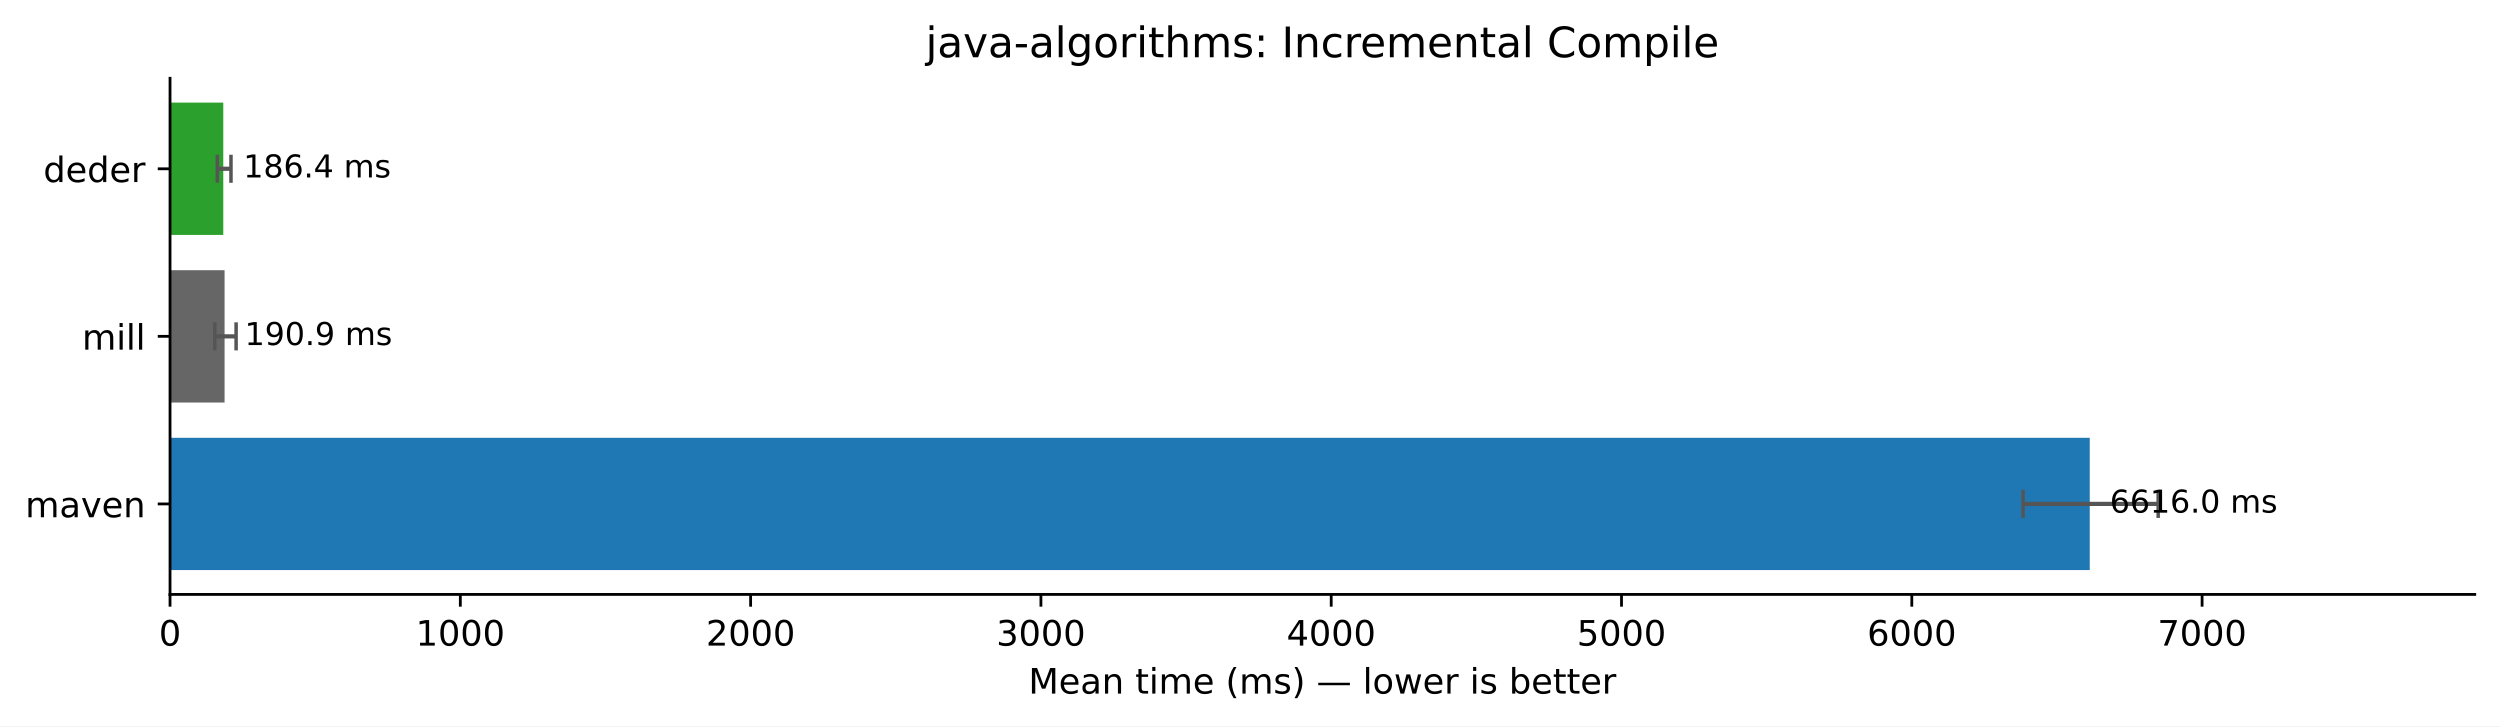
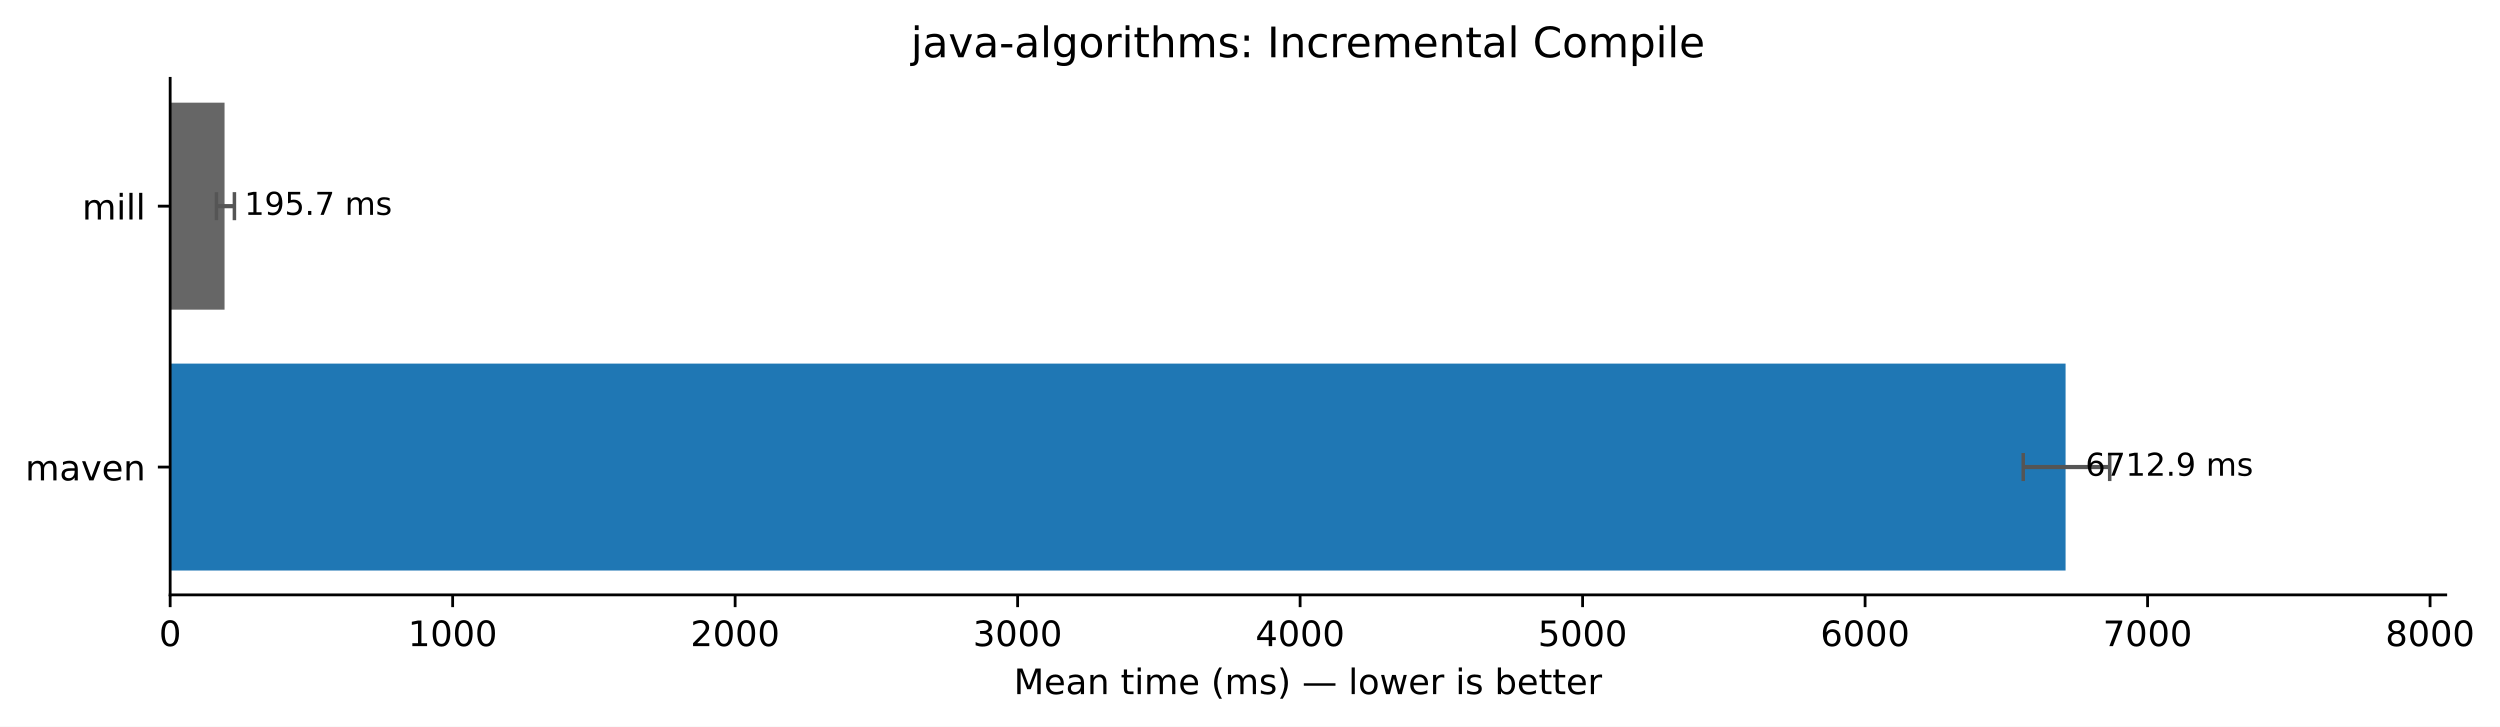
- <svg xmlns="http://www.w3.org/2000/svg" xmlns:xlink="http://www.w3.org/1999/xlink" width="712.788pt" height="207.034pt" viewBox="0 0 712.788 207.034" version="1.1">
+ <svg xmlns="http://www.w3.org/2000/svg" xmlns:xlink="http://www.w3.org/1999/xlink" width="712.247pt" height="207.034pt" viewBox="0 0 712.247 207.034" version="1.1">
  <defs>
    <style type="text/css">*{stroke-linejoin: round; stroke-linecap: butt}</style>
  </defs>
  <g id="figure_1">
    <g id="patch_1">
-       <path d="M 0 207.034  L 712.788 207.034  L 712.788 0  L 0 0  z " style="fill: #ffffff" />
+       <path d="M 0 207.034  L 712.247 207.034  L 712.247 0  L 0 0  z " style="fill: #ffffff" />
    </g>
    <g id="axes_1">
      <g id="patch_2">
-         <path d="M 48.478 169.478  L 705.588 169.478  L 705.588 22.318  L 48.478 22.318  z " style="fill: #ffffff" />
+         <path d="M 48.478 169.478  L 696.783 169.478  L 696.783 22.318  L 48.478 22.318  z " style="fill: #ffffff" />
      </g>
      <g id="patch_3">
-         <path d="M 48.478 162.789  L 596.07 162.789  L 596.07 124.566  L 48.478 124.566  z " clip-path="url(#p862ff6e922)" style="fill: #1f77b4; stroke: #ffffff; stroke-width: 0.5; stroke-linejoin: miter" />
+         <path d="M 48.478 162.789  L 588.732 162.789  L 588.732 103.33  L 48.478 103.33  z " clip-path="url(#pb91dbb3545)" style="fill: #1f77b4; stroke: #ffffff; stroke-width: 0.5; stroke-linejoin: miter" />
      </g>
      <g id="patch_4">
-         <path d="M 48.478 115.01  L 64.28 115.01  L 64.28 76.786  L 48.478 76.786  z " clip-path="url(#p862ff6e922)" style="fill: #666666; stroke: #ffffff; stroke-width: 0.5; stroke-linejoin: miter" />
-       </g>
-       <g id="patch_5">
-         <path d="M 48.478 67.231  L 63.909 67.231  L 63.909 29.007  L 48.478 29.007  z " clip-path="url(#p862ff6e922)" style="fill: #2ca02c; stroke: #ffffff; stroke-width: 0.5; stroke-linejoin: miter" />
+         <path d="M 48.478 88.466  L 64.225 88.466  L 64.225 29.007  L 48.478 29.007  z " clip-path="url(#pb91dbb3545)" style="fill: #666666; stroke: #ffffff; stroke-width: 0.5; stroke-linejoin: miter" />
      </g>
      <g id="matplotlib.axis_1">
        <g id="xtick_1">
          <g id="line2d_1">
            <defs>
-               <path id="m484e452dc7" d="M 0 0  L 0 3.5  " style="stroke: #000000; stroke-width: 0.8" />
+               <path id="m730c1b216f" d="M 0 0  L 0 3.5  " style="stroke: #000000; stroke-width: 0.8" />
            </defs>
            <g>
-               <use xlink:href="#m484e452dc7" x="48.478" y="169.478" style="stroke: #000000; stroke-width: 0.8" />
+               <use xlink:href="#m730c1b216f" x="48.478" y="169.478" style="stroke: #000000; stroke-width: 0.8" />
            </g>
          </g>
          <g id="text_1">
            <g transform="translate(45.29688 184.0766) scale(0.1 -0.1)">
              <defs>
                <path id="DejaVuSans-30" d="M 2034 4250  Q 1547 4250 1301 3770  Q 1056 3291 1056 2328  Q 1056 1369 1301 889  Q 1547 409 2034 409  Q 2525 409 2770 889  Q 3016 1369 3016 2328  Q 3016 3291 2770 3770  Q 2525 4250 2034 4250  z M 2034 4750  Q 2819 4750 3233 4129  Q 3647 3509 3647 2328  Q 3647 1150 3233 529  Q 2819 -91 2034 -91  Q 1250 -91 836 529  Q 422 1150 422 2328  Q 422 3509 836 4129  Q 1250 4750 2034 4750  z " transform="scale(0.015625)" />
              </defs>
              <use xlink:href="#DejaVuSans-30" />
            </g>
          </g>
        </g>
        <g id="xtick_2">
          <g id="line2d_2">
            <g>
-               <use xlink:href="#m484e452dc7" x="131.246" y="169.478" style="stroke: #000000; stroke-width: 0.8" />
+               <use xlink:href="#m730c1b216f" x="128.959" y="169.478" style="stroke: #000000; stroke-width: 0.8" />
            </g>
          </g>
          <g id="text_2">
-             <g transform="translate(118.5209 184.0766) scale(0.1 -0.1)">
+             <g transform="translate(116.2336 184.0766) scale(0.1 -0.1)">
              <defs>
                <path id="DejaVuSans-31" d="M 794 531  L 1825 531  L 1825 4091  L 703 3866  L 703 4441  L 1819 4666  L 2450 4666  L 2450 531  L 3481 531  L 3481 0  L 794 0  L 794 531  z " transform="scale(0.015625)" />
              </defs>
              <use xlink:href="#DejaVuSans-31" />
              <use xlink:href="#DejaVuSans-30" transform="translate(63.62305 0)" />
              <use xlink:href="#DejaVuSans-30" transform="translate(127.2461 0)" />
              <use xlink:href="#DejaVuSans-30" transform="translate(190.8691 0)" />
            </g>
          </g>
        </g>
        <g id="xtick_3">
          <g id="line2d_3">
            <g>
-               <use xlink:href="#m484e452dc7" x="214.014" y="169.478" style="stroke: #000000; stroke-width: 0.8" />
+               <use xlink:href="#m730c1b216f" x="209.439" y="169.478" style="stroke: #000000; stroke-width: 0.8" />
            </g>
          </g>
          <g id="text_3">
-             <g transform="translate(201.2886 184.0766) scale(0.1 -0.1)">
+             <g transform="translate(196.714 184.0766) scale(0.1 -0.1)">
              <defs>
                <path id="DejaVuSans-32" d="M 1228 531  L 3431 531  L 3431 0  L 469 0  L 469 531  Q 828 903 1448 1529  Q 2069 2156 2228 2338  Q 2531 2678 2651 2914  Q 2772 3150 2772 3378  Q 2772 3750 2511 3984  Q 2250 4219 1831 4219  Q 1534 4219 1204 4116  Q 875 4013 500 3803  L 500 4441  Q 881 4594 1212 4672  Q 1544 4750 1819 4750  Q 2544 4750 2975 4387  Q 3406 4025 3406 3419  Q 3406 3131 3298 2873  Q 3191 2616 2906 2266  Q 2828 2175 2409 1742  Q 1991 1309 1228 531  z " transform="scale(0.015625)" />
              </defs>
              <use xlink:href="#DejaVuSans-32" />
              <use xlink:href="#DejaVuSans-30" transform="translate(63.62305 0)" />
              <use xlink:href="#DejaVuSans-30" transform="translate(127.2461 0)" />
              <use xlink:href="#DejaVuSans-30" transform="translate(190.8691 0)" />
            </g>
          </g>
        </g>
        <g id="xtick_4">
          <g id="line2d_4">
            <g>
-               <use xlink:href="#m484e452dc7" x="296.781" y="169.478" style="stroke: #000000; stroke-width: 0.8" />
+               <use xlink:href="#m730c1b216f" x="289.919" y="169.478" style="stroke: #000000; stroke-width: 0.8" />
            </g>
          </g>
          <g id="text_4">
-             <g transform="translate(284.0564 184.0766) scale(0.1 -0.1)">
+             <g transform="translate(277.1945 184.0766) scale(0.1 -0.1)">
              <defs>
                <path id="DejaVuSans-33" d="M 2597 2516  Q 3050 2419 3304 2112  Q 3559 1806 3559 1356  Q 3559 666 3084 287  Q 2609 -91 1734 -91  Q 1441 -91 1130 -33  Q 819 25 488 141  L 488 750  Q 750 597 1062 519  Q 1375 441 1716 441  Q 2309 441 2620 675  Q 2931 909 2931 1356  Q 2931 1769 2642 2001  Q 2353 2234 1838 2234  L 1294 2234  L 1294 2753  L 1863 2753  Q 2328 2753 2575 2939  Q 2822 3125 2822 3475  Q 2822 3834 2567 4026  Q 2313 4219 1838 4219  Q 1578 4219 1281 4162  Q 984 4106 628 3988  L 628 4550  Q 988 4650 1302 4700  Q 1616 4750 1894 4750  Q 2613 4750 3031 4423  Q 3450 4097 3450 3541  Q 3450 3153 3228 2886  Q 3006 2619 2597 2516  z " transform="scale(0.015625)" />
              </defs>
              <use xlink:href="#DejaVuSans-33" />
              <use xlink:href="#DejaVuSans-30" transform="translate(63.62305 0)" />
              <use xlink:href="#DejaVuSans-30" transform="translate(127.2461 0)" />
              <use xlink:href="#DejaVuSans-30" transform="translate(190.8691 0)" />
            </g>
          </g>
        </g>
        <g id="xtick_5">
          <g id="line2d_5">
            <g>
-               <use xlink:href="#m484e452dc7" x="379.549" y="169.478" style="stroke: #000000; stroke-width: 0.8" />
+               <use xlink:href="#m730c1b216f" x="370.4" y="169.478" style="stroke: #000000; stroke-width: 0.8" />
            </g>
          </g>
          <g id="text_5">
-             <g transform="translate(366.8242 184.0766) scale(0.1 -0.1)">
+             <g transform="translate(357.6749 184.0766) scale(0.1 -0.1)">
              <defs>
                <path id="DejaVuSans-34" d="M 2419 4116  L 825 1625  L 2419 1625  L 2419 4116  z M 2253 4666  L 3047 4666  L 3047 1625  L 3713 1625  L 3713 1100  L 3047 1100  L 3047 0  L 2419 0  L 2419 1100  L 313 1100  L 313 1709  L 2253 4666  z " transform="scale(0.015625)" />
              </defs>
              <use xlink:href="#DejaVuSans-34" />
              <use xlink:href="#DejaVuSans-30" transform="translate(63.62305 0)" />
              <use xlink:href="#DejaVuSans-30" transform="translate(127.2461 0)" />
              <use xlink:href="#DejaVuSans-30" transform="translate(190.8691 0)" />
            </g>
          </g>
        </g>
        <g id="xtick_6">
          <g id="line2d_6">
            <g>
-               <use xlink:href="#m484e452dc7" x="462.317" y="169.478" style="stroke: #000000; stroke-width: 0.8" />
+               <use xlink:href="#m730c1b216f" x="450.88" y="169.478" style="stroke: #000000; stroke-width: 0.8" />
            </g>
          </g>
          <g id="text_6">
-             <g transform="translate(449.5919 184.0766) scale(0.1 -0.1)">
+             <g transform="translate(438.1554 184.0766) scale(0.1 -0.1)">
              <defs>
                <path id="DejaVuSans-35" d="M 691 4666  L 3169 4666  L 3169 4134  L 1269 4134  L 1269 2991  Q 1406 3038 1543 3061  Q 1681 3084 1819 3084  Q 2600 3084 3056 2656  Q 3513 2228 3513 1497  Q 3513 744 3044 326  Q 2575 -91 1722 -91  Q 1428 -91 1123 -41  Q 819 9 494 109  L 494 744  Q 775 591 1075 516  Q 1375 441 1709 441  Q 2250 441 2565 725  Q 2881 1009 2881 1497  Q 2881 1984 2565 2268  Q 2250 2553 1709 2553  Q 1456 2553 1204 2497  Q 953 2441 691 2322  L 691 4666  z " transform="scale(0.015625)" />
              </defs>
              <use xlink:href="#DejaVuSans-35" />
              <use xlink:href="#DejaVuSans-30" transform="translate(63.62305 0)" />
              <use xlink:href="#DejaVuSans-30" transform="translate(127.2461 0)" />
              <use xlink:href="#DejaVuSans-30" transform="translate(190.8691 0)" />
            </g>
          </g>
        </g>
        <g id="xtick_7">
          <g id="line2d_7">
            <g>
-               <use xlink:href="#m484e452dc7" x="545.085" y="169.478" style="stroke: #000000; stroke-width: 0.8" />
+               <use xlink:href="#m730c1b216f" x="531.361" y="169.478" style="stroke: #000000; stroke-width: 0.8" />
            </g>
          </g>
          <g id="text_7">
-             <g transform="translate(532.3597 184.0766) scale(0.1 -0.1)">
+             <g transform="translate(518.6358 184.0766) scale(0.1 -0.1)">
              <defs>
                <path id="DejaVuSans-36" d="M 2113 2584  Q 1688 2584 1439 2293  Q 1191 2003 1191 1497  Q 1191 994 1439 701  Q 1688 409 2113 409  Q 2538 409 2786 701  Q 3034 994 3034 1497  Q 3034 2003 2786 2293  Q 2538 2584 2113 2584  z M 3366 4563  L 3366 3988  Q 3128 4100 2886 4159  Q 2644 4219 2406 4219  Q 1781 4219 1451 3797  Q 1122 3375 1075 2522  Q 1259 2794 1537 2939  Q 1816 3084 2150 3084  Q 2853 3084 3261 2657  Q 3669 2231 3669 1497  Q 3669 778 3244 343  Q 2819 -91 2113 -91  Q 1303 -91 875 529  Q 447 1150 447 2328  Q 447 3434 972 4092  Q 1497 4750 2381 4750  Q 2619 4750 2861 4703  Q 3103 4656 3366 4563  z " transform="scale(0.015625)" />
              </defs>
              <use xlink:href="#DejaVuSans-36" />
              <use xlink:href="#DejaVuSans-30" transform="translate(63.62305 0)" />
              <use xlink:href="#DejaVuSans-30" transform="translate(127.2461 0)" />
              <use xlink:href="#DejaVuSans-30" transform="translate(190.8691 0)" />
            </g>
          </g>
        </g>
        <g id="xtick_8">
          <g id="line2d_8">
            <g>
-               <use xlink:href="#m484e452dc7" x="627.852" y="169.478" style="stroke: #000000; stroke-width: 0.8" />
+               <use xlink:href="#m730c1b216f" x="611.841" y="169.478" style="stroke: #000000; stroke-width: 0.8" />
            </g>
          </g>
          <g id="text_8">
-             <g transform="translate(615.1274 184.0766) scale(0.1 -0.1)">
+             <g transform="translate(599.1163 184.0766) scale(0.1 -0.1)">
              <defs>
                <path id="DejaVuSans-37" d="M 525 4666  L 3525 4666  L 3525 4397  L 1831 0  L 1172 0  L 2766 4134  L 525 4134  L 525 4666  z " transform="scale(0.015625)" />
              </defs>
              <use xlink:href="#DejaVuSans-37" />
              <use xlink:href="#DejaVuSans-30" transform="translate(63.62305 0)" />
              <use xlink:href="#DejaVuSans-30" transform="translate(127.2461 0)" />
              <use xlink:href="#DejaVuSans-30" transform="translate(190.8691 0)" />
            </g>
          </g>
        </g>
-         <g id="text_9">
-           <g transform="translate(293.2362 197.7547) scale(0.1 -0.1)">
+         <g id="xtick_9">
+           <g id="line2d_9">
+             <g>
+               <use xlink:href="#m730c1b216f" x="692.322" y="169.478" style="stroke: #000000; stroke-width: 0.8" />
+             </g>
+           </g>
+           <g id="text_9">
+             <g transform="translate(679.5967 184.0766) scale(0.1 -0.1)">
+               <defs>
+                 <path id="DejaVuSans-38" d="M 2034 2216  Q 1584 2216 1326 1975  Q 1069 1734 1069 1313  Q 1069 891 1326 650  Q 1584 409 2034 409  Q 2484 409 2743 651  Q 3003 894 3003 1313  Q 3003 1734 2745 1975  Q 2488 2216 2034 2216  z M 1403 2484  Q 997 2584 770 2862  Q 544 3141 544 3541  Q 544 4100 942 4425  Q 1341 4750 2034 4750  Q 2731 4750 3128 4425  Q 3525 4100 3525 3541  Q 3525 3141 3298 2862  Q 3072 2584 2669 2484  Q 3125 2378 3379 2068  Q 3634 1759 3634 1313  Q 3634 634 3220 271  Q 2806 -91 2034 -91  Q 1263 -91 848 271  Q 434 634 434 1313  Q 434 1759 690 2068  Q 947 2378 1403 2484  z M 1172 3481  Q 1172 3119 1398 2916  Q 1625 2713 2034 2713  Q 2441 2713 2670 2916  Q 2900 3119 2900 3481  Q 2900 3844 2670 4047  Q 2441 4250 2034 4250  Q 1625 4250 1398 4047  Q 1172 3844 1172 3481  z " transform="scale(0.015625)" />
+               </defs>
+               <use xlink:href="#DejaVuSans-38" />
+               <use xlink:href="#DejaVuSans-30" transform="translate(63.62305 0)" />
+               <use xlink:href="#DejaVuSans-30" transform="translate(127.2461 0)" />
+               <use xlink:href="#DejaVuSans-30" transform="translate(190.8691 0)" />
+             </g>
+           </g>
+         </g>
+         <g id="text_10">
+           <g transform="translate(288.8337 197.7547) scale(0.1 -0.1)">
            <defs>
              <path id="DejaVuSans-4d" d="M 628 4666  L 1569 4666  L 2759 1491  L 3956 4666  L 4897 4666  L 4897 0  L 4281 0  L 4281 4097  L 3078 897  L 2444 897  L 1241 4097  L 1241 0  L 628 0  L 628 4666  z " transform="scale(0.015625)" />
              <path id="DejaVuSans-65" d="M 3597 1894  L 3597 1613  L 953 1613  Q 991 1019 1311 708  Q 1631 397 2203 397  Q 2534 397 2845 478  Q 3156 559 3463 722  L 3463 178  Q 3153 47 2828 -22  Q 2503 -91 2169 -91  Q 1331 -91 842 396  Q 353 884 353 1716  Q 353 2575 817 3079  Q 1281 3584 2069 3584  Q 2775 3584 3186 3129  Q 3597 2675 3597 1894  z M 3022 2063  Q 3016 2534 2758 2815  Q 2500 3097 2075 3097  Q 1594 3097 1305 2825  Q 1016 2553 972 2059  L 3022 2063  z " transform="scale(0.015625)" />
              <path id="DejaVuSans-61" d="M 2194 1759  Q 1497 1759 1228 1600  Q 959 1441 959 1056  Q 959 750 1161 570  Q 1363 391 1709 391  Q 2188 391 2477 730  Q 2766 1069 2766 1631  L 2766 1759  L 2194 1759  z M 3341 1997  L 3341 0  L 2766 0  L 2766 531  Q 2569 213 2275 61  Q 1981 -91 1556 -91  Q 1019 -91 701 211  Q 384 513 384 1019  Q 384 1609 779 1909  Q 1175 2209 1959 2209  L 2766 2209  L 2766 2266  Q 2766 2663 2505 2880  Q 2244 3097 1772 3097  Q 1472 3097 1187 3025  Q 903 2953 641 2809  L 641 3341  Q 956 3463 1253 3523  Q 1550 3584 1831 3584  Q 2591 3584 2966 3190  Q 3341 2797 3341 1997  z " transform="scale(0.015625)" />
              <path id="DejaVuSans-6e" d="M 3513 2113  L 3513 0  L 2938 0  L 2938 2094  Q 2938 2591 2744 2837  Q 2550 3084 2163 3084  Q 1697 3084 1428 2787  Q 1159 2491 1159 1978  L 1159 0  L 581 0  L 581 3500  L 1159 3500  L 1159 2956  Q 1366 3272 1645 3428  Q 1925 3584 2291 3584  Q 2894 3584 3203 3211  Q 3513 2838 3513 2113  z " transform="scale(0.015625)" />
              <path id="DejaVuSans-20" transform="scale(0.015625)" />
              <path id="DejaVuSans-74" d="M 1172 4494  L 1172 3500  L 2356 3500  L 2356 3053  L 1172 3053  L 1172 1153  Q 1172 725 1289 603  Q 1406 481 1766 481  L 2356 481  L 2356 0  L 1766 0  Q 1100 0 847 248  Q 594 497 594 1153  L 594 3053  L 172 3053  L 172 3500  L 594 3500  L 594 4494  L 1172 4494  z " transform="scale(0.015625)" />
              <path id="DejaVuSans-69" d="M 603 3500  L 1178 3500  L 1178 0  L 603 0  L 603 3500  z M 603 4863  L 1178 4863  L 1178 4134  L 603 4134  L 603 4863  z " transform="scale(0.015625)" />
              <path id="DejaVuSans-6d" d="M 3328 2828  Q 3544 3216 3844 3400  Q 4144 3584 4550 3584  Q 5097 3584 5394 3201  Q 5691 2819 5691 2113  L 5691 0  L 5113 0  L 5113 2094  Q 5113 2597 4934 2840  Q 4756 3084 4391 3084  Q 3944 3084 3684 2787  Q 3425 2491 3425 1978  L 3425 0  L 2847 0  L 2847 2094  Q 2847 2600 2669 2842  Q 2491 3084 2119 3084  Q 1678 3084 1418 2786  Q 1159 2488 1159 1978  L 1159 0  L 581 0  L 581 3500  L 1159 3500  L 1159 2956  Q 1356 3278 1631 3431  Q 1906 3584 2284 3584  Q 2666 3584 2933 3390  Q 3200 3197 3328 2828  z " transform="scale(0.015625)" />
              <path id="DejaVuSans-28" d="M 1984 4856  Q 1566 4138 1362 3434  Q 1159 2731 1159 2009  Q 1159 1288 1364 580  Q 1569 -128 1984 -844  L 1484 -844  Q 1016 -109 783 600  Q 550 1309 550 2009  Q 550 2706 781 3412  Q 1013 4119 1484 4856  L 1984 4856  z " transform="scale(0.015625)" />
              <path id="DejaVuSans-73" d="M 2834 3397  L 2834 2853  Q 2591 2978 2328 3040  Q 2066 3103 1784 3103  Q 1356 3103 1142 2972  Q 928 2841 928 2578  Q 928 2378 1081 2264  Q 1234 2150 1697 2047  L 1894 2003  Q 2506 1872 2764 1633  Q 3022 1394 3022 966  Q 3022 478 2636 193  Q 2250 -91 1575 -91  Q 1294 -91 989 -36  Q 684 19 347 128  L 347 722  Q 666 556 975 473  Q 1284 391 1588 391  Q 1994 391 2212 530  Q 2431 669 2431 922  Q 2431 1156 2273 1281  Q 2116 1406 1581 1522  L 1381 1569  Q 847 1681 609 1914  Q 372 2147 372 2553  Q 372 3047 722 3315  Q 1072 3584 1716 3584  Q 2034 3584 2315 3537  Q 2597 3491 2834 3397  z " transform="scale(0.015625)" />
              <path id="DejaVuSans-29" d="M 513 4856  L 1013 4856  Q 1481 4119 1714 3412  Q 1947 2706 1947 2009  Q 1947 1309 1714 600  Q 1481 -109 1013 -844  L 513 -844  Q 928 -128 1133 580  Q 1338 1288 1338 2009  Q 1338 2731 1133 3434  Q 928 4138 513 4856  z " transform="scale(0.015625)" />
              <path id="DejaVuSans-2014" d="M 313 1978  L 6088 1978  L 6088 1528  L 313 1528  L 313 1978  z " transform="scale(0.015625)" />
              <path id="DejaVuSans-6c" d="M 603 4863  L 1178 4863  L 1178 0  L 603 0  L 603 4863  z " transform="scale(0.015625)" />
              <path id="DejaVuSans-6f" d="M 1959 3097  Q 1497 3097 1228 2736  Q 959 2375 959 1747  Q 959 1119 1226 758  Q 1494 397 1959 397  Q 2419 397 2687 759  Q 2956 1122 2956 1747  Q 2956 2369 2687 2733  Q 2419 3097 1959 3097  z M 1959 3584  Q 2709 3584 3137 3096  Q 3566 2609 3566 1747  Q 3566 888 3137 398  Q 2709 -91 1959 -91  Q 1206 -91 779 398  Q 353 888 353 1747  Q 353 2609 779 3096  Q 1206 3584 1959 3584  z " transform="scale(0.015625)" />
              <path id="DejaVuSans-77" d="M 269 3500  L 844 3500  L 1563 769  L 2278 3500  L 2956 3500  L 3675 769  L 4391 3500  L 4966 3500  L 4050 0  L 3372 0  L 2619 2869  L 1863 0  L 1184 0  L 269 3500  z " transform="scale(0.015625)" />
              <path id="DejaVuSans-72" d="M 2631 2963  Q 2534 3019 2420 3045  Q 2306 3072 2169 3072  Q 1681 3072 1420 2755  Q 1159 2438 1159 1844  L 1159 0  L 581 0  L 581 3500  L 1159 3500  L 1159 2956  Q 1341 3275 1631 3429  Q 1922 3584 2338 3584  Q 2397 3584 2469 3576  Q 2541 3569 2628 3553  L 2631 2963  z " transform="scale(0.015625)" />
              <path id="DejaVuSans-62" d="M 3116 1747  Q 3116 2381 2855 2742  Q 2594 3103 2138 3103  Q 1681 3103 1420 2742  Q 1159 2381 1159 1747  Q 1159 1113 1420 752  Q 1681 391 2138 391  Q 2594 391 2855 752  Q 3116 1113 3116 1747  z M 1159 2969  Q 1341 3281 1617 3432  Q 1894 3584 2278 3584  Q 2916 3584 3314 3078  Q 3713 2572 3713 1747  Q 3713 922 3314 415  Q 2916 -91 2278 -91  Q 1894 -91 1617 61  Q 1341 213 1159 525  L 1159 0  L 581 0  L 581 4863  L 1159 4863  L 1159 2969  z " transform="scale(0.015625)" />
            </defs>
            <use xlink:href="#DejaVuSans-4d" />
            <use xlink:href="#DejaVuSans-65" transform="translate(86.2793 0)" />
            <use xlink:href="#DejaVuSans-61" transform="translate(147.8027 0)" />
            <use xlink:href="#DejaVuSans-6e" transform="translate(209.082 0)" />
            <use xlink:href="#DejaVuSans-20" transform="translate(272.4609 0)" />
            <use xlink:href="#DejaVuSans-74" transform="translate(304.248 0)" />
            <use xlink:href="#DejaVuSans-69" transform="translate(343.457 0)" />
            <use xlink:href="#DejaVuSans-6d" transform="translate(371.2402 0)" />
            <use xlink:href="#DejaVuSans-65" transform="translate(468.6523 0)" />
            <use xlink:href="#DejaVuSans-20" transform="translate(530.1758 0)" />
            <use xlink:href="#DejaVuSans-28" transform="translate(561.9629 0)" />
            <use xlink:href="#DejaVuSans-6d" transform="translate(600.9766 0)" />
            <use xlink:href="#DejaVuSans-73" transform="translate(698.3887 0)" />
            <use xlink:href="#DejaVuSans-29" transform="translate(750.4883 0)" />
            <use xlink:href="#DejaVuSans-20" transform="translate(789.502 0)" />
            <use xlink:href="#DejaVuSans-2014" transform="translate(821.2891 0)" />
            <use xlink:href="#DejaVuSans-20" transform="translate(921.2891 0)" />
            <use xlink:href="#DejaVuSans-6c" transform="translate(953.0762 0)" />
            <use xlink:href="#DejaVuSans-6f" transform="translate(980.8594 0)" />
            <use xlink:href="#DejaVuSans-77" transform="translate(1042.041 0)" />
            <use xlink:href="#DejaVuSans-65" transform="translate(1123.828 0)" />
            <use xlink:href="#DejaVuSans-72" transform="translate(1185.352 0)" />
            <use xlink:href="#DejaVuSans-20" transform="translate(1226.465 0)" />
            <use xlink:href="#DejaVuSans-69" transform="translate(1258.252 0)" />
            <use xlink:href="#DejaVuSans-73" transform="translate(1286.035 0)" />
            <use xlink:href="#DejaVuSans-20" transform="translate(1338.135 0)" />
            <use xlink:href="#DejaVuSans-62" transform="translate(1369.922 0)" />
            <use xlink:href="#DejaVuSans-65" transform="translate(1433.398 0)" />
            <use xlink:href="#DejaVuSans-74" transform="translate(1494.922 0)" />
            <use xlink:href="#DejaVuSans-74" transform="translate(1534.131 0)" />
            <use xlink:href="#DejaVuSans-65" transform="translate(1573.34 0)" />
            <use xlink:href="#DejaVuSans-72" transform="translate(1634.863 0)" />
          </g>
        </g>
      </g>
      <g id="matplotlib.axis_2">
        <g id="ytick_1">
-           <g id="line2d_9">
+           <g id="line2d_10">
            <defs>
-               <path id="mf0710e3542" d="M 0 0  L -3.5 0  " style="stroke: #000000; stroke-width: 0.8" />
+               <path id="m3cdd01729f" d="M 0 0  L -3.5 0  " style="stroke: #000000; stroke-width: 0.8" />
            </defs>
            <g>
-               <use xlink:href="#mf0710e3542" x="48.478" y="143.677" style="stroke: #000000; stroke-width: 0.8" />
-             </g>
-           </g>
-           <g id="text_10">
-             <g transform="translate(7.2 147.4766) scale(0.1 -0.1)">
+               <use xlink:href="#m3cdd01729f" x="48.478" y="133.06" style="stroke: #000000; stroke-width: 0.8" />
+             </g>
+           </g>
+           <g id="text_11">
+             <g transform="translate(7.2 136.859) scale(0.1 -0.1)">
              <defs>
                <path id="DejaVuSans-76" d="M 191 3500  L 800 3500  L 1894 563  L 2988 3500  L 3597 3500  L 2284 0  L 1503 0  L 191 3500  z " transform="scale(0.015625)" />
              </defs>
              <use xlink:href="#DejaVuSans-6d" />
              <use xlink:href="#DejaVuSans-61" transform="translate(97.41211 0)" />
              <use xlink:href="#DejaVuSans-76" transform="translate(158.6914 0)" />
              <use xlink:href="#DejaVuSans-65" transform="translate(217.8711 0)" />
              <use xlink:href="#DejaVuSans-6e" transform="translate(279.3945 0)" />
            </g>
          </g>
        </g>
        <g id="ytick_2">
-           <g id="line2d_10">
-             <g>
-               <use xlink:href="#mf0710e3542" x="48.478" y="95.898" style="stroke: #000000; stroke-width: 0.8" />
-             </g>
-           </g>
-           <g id="text_11">
-             <g transform="translate(23.40312 99.69734) scale(0.1 -0.1)">
+           <g id="line2d_11">
+             <g>
+               <use xlink:href="#m3cdd01729f" x="48.478" y="58.737" style="stroke: #000000; stroke-width: 0.8" />
+             </g>
+           </g>
+           <g id="text_12">
+             <g transform="translate(23.40312 62.53573) scale(0.1 -0.1)">
              <use xlink:href="#DejaVuSans-6d" />
              <use xlink:href="#DejaVuSans-69" transform="translate(97.41211 0)" />
              <use xlink:href="#DejaVuSans-6c" transform="translate(125.1953 0)" />
              <use xlink:href="#DejaVuSans-6c" transform="translate(152.9785 0)" />
            </g>
          </g>
        </g>
-         <g id="ytick_3">
-           <g id="line2d_11">
-             <g>
-               <use xlink:href="#mf0710e3542" x="48.478" y="48.119" style="stroke: #000000; stroke-width: 0.8" />
-             </g>
-           </g>
-           <g id="text_12">
-             <g transform="translate(12.36406 51.91812) scale(0.1 -0.1)">
-               <defs>
-                 <path id="DejaVuSans-64" d="M 2906 2969  L 2906 4863  L 3481 4863  L 3481 0  L 2906 0  L 2906 525  Q 2725 213 2448 61  Q 2172 -91 1784 -91  Q 1150 -91 751 415  Q 353 922 353 1747  Q 353 2572 751 3078  Q 1150 3584 1784 3584  Q 2172 3584 2448 3432  Q 2725 3281 2906 2969  z M 947 1747  Q 947 1113 1208 752  Q 1469 391 1925 391  Q 2381 391 2643 752  Q 2906 1113 2906 1747  Q 2906 2381 2643 2742  Q 2381 3103 1925 3103  Q 1469 3103 1208 2742  Q 947 2381 947 1747  z " transform="scale(0.015625)" />
-               </defs>
-               <use xlink:href="#DejaVuSans-64" />
-               <use xlink:href="#DejaVuSans-65" transform="translate(63.47656 0)" />
-               <use xlink:href="#DejaVuSans-64" transform="translate(125 0)" />
-               <use xlink:href="#DejaVuSans-65" transform="translate(188.4766 0)" />
-               <use xlink:href="#DejaVuSans-72" transform="translate(250 0)" />
-             </g>
-           </g>
-         </g>
      </g>
      <g id="LineCollection_1">
-         <path d="M 576.807 143.677  L 615.332 143.677  " clip-path="url(#p862ff6e922)" style="fill: none; stroke: #555555; stroke-width: 1.2" />
-         <path d="M 61.243 95.898  L 67.317 95.898  " clip-path="url(#p862ff6e922)" style="fill: none; stroke: #555555; stroke-width: 1.2" />
-         <path d="M 61.961 48.119  L 65.857 48.119  " clip-path="url(#p862ff6e922)" style="fill: none; stroke: #555555; stroke-width: 1.2" />
+         <path d="M 576.414 133.06  L 601.05 133.06  " clip-path="url(#pb91dbb3545)" style="fill: none; stroke: #555555; stroke-width: 1.2" />
+         <path d="M 61.667 58.737  L 66.783 58.737  " clip-path="url(#pb91dbb3545)" style="fill: none; stroke: #555555; stroke-width: 1.2" />
      </g>
      <g id="line2d_12">
        <defs>
-           <path id="m8cd28f5be5" d="M 0 4  L 0 -4  " style="stroke: #555555" />
+           <path id="mb7f3839c31" d="M 0 4  L 0 -4  " style="stroke: #555555" />
        </defs>
-         <g clip-path="url(#p862ff6e922)">
-           <use xlink:href="#m8cd28f5be5" x="576.807" y="143.677" style="fill: #1f77b4; stroke: #555555" />
-           <use xlink:href="#m8cd28f5be5" x="61.243" y="95.898" style="fill: #1f77b4; stroke: #555555" />
-           <use xlink:href="#m8cd28f5be5" x="61.961" y="48.119" style="fill: #1f77b4; stroke: #555555" />
+         <g clip-path="url(#pb91dbb3545)">
+           <use xlink:href="#mb7f3839c31" x="576.414" y="133.06" style="fill: #1f77b4; stroke: #555555" />
+           <use xlink:href="#mb7f3839c31" x="61.667" y="58.737" style="fill: #1f77b4; stroke: #555555" />
        </g>
      </g>
      <g id="line2d_13">
-         <g clip-path="url(#p862ff6e922)">
-           <use xlink:href="#m8cd28f5be5" x="615.332" y="143.677" style="fill: #1f77b4; stroke: #555555" />
-           <use xlink:href="#m8cd28f5be5" x="67.317" y="95.898" style="fill: #1f77b4; stroke: #555555" />
-           <use xlink:href="#m8cd28f5be5" x="65.857" y="48.119" style="fill: #1f77b4; stroke: #555555" />
-         </g>
+         <g clip-path="url(#pb91dbb3545)">
+           <use xlink:href="#mb7f3839c31" x="601.05" y="133.06" style="fill: #1f77b4; stroke: #555555" />
+           <use xlink:href="#mb7f3839c31" x="66.783" y="58.737" style="fill: #1f77b4; stroke: #555555" />
+         </g>
+       </g>
+       <g id="patch_5">
+         <path d="M 48.478 169.478  L 48.478 22.318  " style="fill: none; stroke: #000000; stroke-width: 0.8; stroke-linejoin: miter; stroke-linecap: square" />
      </g>
      <g id="patch_6">
-         <path d="M 48.478 169.478  L 48.478 22.318  " style="fill: none; stroke: #000000; stroke-width: 0.8; stroke-linejoin: miter; stroke-linecap: square" />
-       </g>
-       <g id="patch_7">
-         <path d="M 48.478 169.478  L 705.588 169.478  " style="fill: none; stroke: #000000; stroke-width: 0.8; stroke-linejoin: miter; stroke-linecap: square" />
+         <path d="M 48.478 169.478  L 696.783 169.478  " style="fill: none; stroke: #000000; stroke-width: 0.8; stroke-linejoin: miter; stroke-linecap: square" />
      </g>
      <g id="text_13">
-         <g transform="translate(601.5457 146.1608) scale(0.09 -0.09)">
+         <g transform="translate(594.1347 135.5432) scale(0.09 -0.09)">
          <defs>
            <path id="DejaVuSans-2e" d="M 684 794  L 1344 794  L 1344 0  L 684 0  L 684 794  z " transform="scale(0.015625)" />
+             <path id="DejaVuSans-39" d="M 703 97  L 703 672  Q 941 559 1184 500  Q 1428 441 1663 441  Q 2288 441 2617 861  Q 2947 1281 2994 2138  Q 2813 1869 2534 1725  Q 2256 1581 1919 1581  Q 1219 1581 811 2004  Q 403 2428 403 3163  Q 403 3881 828 4315  Q 1253 4750 1959 4750  Q 2769 4750 3195 4129  Q 3622 3509 3622 2328  Q 3622 1225 3098 567  Q 2575 -91 1691 -91  Q 1453 -91 1209 -44  Q 966 3 703 97  z M 1959 2075  Q 2384 2075 2632 2365  Q 2881 2656 2881 3163  Q 2881 3666 2632 3958  Q 2384 4250 1959 4250  Q 1534 4250 1286 3958  Q 1038 3666 1038 3163  Q 1038 2656 1286 2365  Q 1534 2075 1959 2075  z " transform="scale(0.015625)" />
          </defs>
          <use xlink:href="#DejaVuSans-36" />
-           <use xlink:href="#DejaVuSans-36" transform="translate(63.62305 0)" />
+           <use xlink:href="#DejaVuSans-37" transform="translate(63.62305 0)" />
          <use xlink:href="#DejaVuSans-31" transform="translate(127.2461 0)" />
-           <use xlink:href="#DejaVuSans-36" transform="translate(190.8691 0)" />
+           <use xlink:href="#DejaVuSans-32" transform="translate(190.8691 0)" />
          <use xlink:href="#DejaVuSans-2e" transform="translate(254.4922 0)" />
-           <use xlink:href="#DejaVuSans-30" transform="translate(286.2793 0)" />
+           <use xlink:href="#DejaVuSans-39" transform="translate(286.2793 0)" />
          <use xlink:href="#DejaVuSans-20" transform="translate(349.9023 0)" />
          <use xlink:href="#DejaVuSans-6d" transform="translate(381.6895 0)" />
          <use xlink:href="#DejaVuSans-73" transform="translate(479.1016 0)" />
        </g>
      </g>
      <g id="text_14">
-         <g transform="translate(69.75585 98.38156) scale(0.09 -0.09)">
-           <defs>
-             <path id="DejaVuSans-39" d="M 703 97  L 703 672  Q 941 559 1184 500  Q 1428 441 1663 441  Q 2288 441 2617 861  Q 2947 1281 2994 2138  Q 2813 1869 2534 1725  Q 2256 1581 1919 1581  Q 1219 1581 811 2004  Q 403 2428 403 3163  Q 403 3881 828 4315  Q 1253 4750 1959 4750  Q 2769 4750 3195 4129  Q 3622 3509 3622 2328  Q 3622 1225 3098 567  Q 2575 -91 1691 -91  Q 1453 -91 1209 -44  Q 966 3 703 97  z M 1959 2075  Q 2384 2075 2632 2365  Q 2881 2656 2881 3163  Q 2881 3666 2632 3958  Q 2384 4250 1959 4250  Q 1534 4250 1286 3958  Q 1038 3666 1038 3163  Q 1038 2656 1286 2365  Q 1534 2075 1959 2075  z " transform="scale(0.015625)" />
-           </defs>
+         <g transform="translate(69.62778 61.21995) scale(0.09 -0.09)">
          <use xlink:href="#DejaVuSans-31" />
          <use xlink:href="#DejaVuSans-39" transform="translate(63.62305 0)" />
-           <use xlink:href="#DejaVuSans-30" transform="translate(127.2461 0)" />
+           <use xlink:href="#DejaVuSans-35" transform="translate(127.2461 0)" />
          <use xlink:href="#DejaVuSans-2e" transform="translate(190.8691 0)" />
-           <use xlink:href="#DejaVuSans-39" transform="translate(222.6562 0)" />
+           <use xlink:href="#DejaVuSans-37" transform="translate(222.6562 0)" />
          <use xlink:href="#DejaVuSans-20" transform="translate(286.2793 0)" />
          <use xlink:href="#DejaVuSans-6d" transform="translate(318.0664 0)" />
          <use xlink:href="#DejaVuSans-73" transform="translate(415.4785 0)" />
        </g>
      </g>
      <g id="text_15">
-         <g transform="translate(69.38508 50.60234) scale(0.09 -0.09)">
-           <defs>
-             <path id="DejaVuSans-38" d="M 2034 2216  Q 1584 2216 1326 1975  Q 1069 1734 1069 1313  Q 1069 891 1326 650  Q 1584 409 2034 409  Q 2484 409 2743 651  Q 3003 894 3003 1313  Q 3003 1734 2745 1975  Q 2488 2216 2034 2216  z M 1403 2484  Q 997 2584 770 2862  Q 544 3141 544 3541  Q 544 4100 942 4425  Q 1341 4750 2034 4750  Q 2731 4750 3128 4425  Q 3525 4100 3525 3541  Q 3525 3141 3298 2862  Q 3072 2584 2669 2484  Q 3125 2378 3379 2068  Q 3634 1759 3634 1313  Q 3634 634 3220 271  Q 2806 -91 2034 -91  Q 1263 -91 848 271  Q 434 634 434 1313  Q 434 1759 690 2068  Q 947 2378 1403 2484  z M 1172 3481  Q 1172 3119 1398 2916  Q 1625 2713 2034 2713  Q 2441 2713 2670 2916  Q 2900 3119 2900 3481  Q 2900 3844 2670 4047  Q 2441 4250 2034 4250  Q 1625 4250 1398 4047  Q 1172 3844 1172 3481  z " transform="scale(0.015625)" />
-           </defs>
-           <use xlink:href="#DejaVuSans-31" />
-           <use xlink:href="#DejaVuSans-38" transform="translate(63.62305 0)" />
-           <use xlink:href="#DejaVuSans-36" transform="translate(127.2461 0)" />
-           <use xlink:href="#DejaVuSans-2e" transform="translate(190.8691 0)" />
-           <use xlink:href="#DejaVuSans-34" transform="translate(222.6562 0)" />
-           <use xlink:href="#DejaVuSans-20" transform="translate(286.2793 0)" />
-           <use xlink:href="#DejaVuSans-6d" transform="translate(318.0664 0)" />
-           <use xlink:href="#DejaVuSans-73" transform="translate(415.4785 0)" />
-         </g>
-       </g>
-       <g id="text_16">
-         <g transform="translate(263.9097 16.31812) scale(0.12 -0.12)">
+         <g transform="translate(259.5071 16.31812) scale(0.12 -0.12)">
          <defs>
            <path id="DejaVuSans-6a" d="M 603 3500  L 1178 3500  L 1178 -63  Q 1178 -731 923 -1031  Q 669 -1331 103 -1331  L -116 -1331  L -116 -844  L 38 -844  Q 366 -844 484 -692  Q 603 -541 603 -63  L 603 3500  z M 603 4863  L 1178 4863  L 1178 4134  L 603 4134  L 603 4863  z " transform="scale(0.015625)" />
            <path id="DejaVuSans-2d" d="M 313 2009  L 1997 2009  L 1997 1497  L 313 1497  L 313 2009  z " transform="scale(0.015625)" />
            <path id="DejaVuSans-67" d="M 2906 1791  Q 2906 2416 2648 2759  Q 2391 3103 1925 3103  Q 1463 3103 1205 2759  Q 947 2416 947 1791  Q 947 1169 1205 825  Q 1463 481 1925 481  Q 2391 481 2648 825  Q 2906 1169 2906 1791  z M 3481 434  Q 3481 -459 3084 -895  Q 2688 -1331 1869 -1331  Q 1566 -1331 1297 -1286  Q 1028 -1241 775 -1147  L 775 -588  Q 1028 -725 1275 -790  Q 1522 -856 1778 -856  Q 2344 -856 2625 -561  Q 2906 -266 2906 331  L 2906 616  Q 2728 306 2450 153  Q 2172 0 1784 0  Q 1141 0 747 490  Q 353 981 353 1791  Q 353 2603 747 3093  Q 1141 3584 1784 3584  Q 2172 3584 2450 3431  Q 2728 3278 2906 2969  L 2906 3500  L 3481 3500  L 3481 434  z " transform="scale(0.015625)" />
            <path id="DejaVuSans-68" d="M 3513 2113  L 3513 0  L 2938 0  L 2938 2094  Q 2938 2591 2744 2837  Q 2550 3084 2163 3084  Q 1697 3084 1428 2787  Q 1159 2491 1159 1978  L 1159 0  L 581 0  L 581 4863  L 1159 4863  L 1159 2956  Q 1366 3272 1645 3428  Q 1925 3584 2291 3584  Q 2894 3584 3203 3211  Q 3513 2838 3513 2113  z " transform="scale(0.015625)" />
            <path id="DejaVuSans-3a" d="M 750 794  L 1409 794  L 1409 0  L 750 0  L 750 794  z M 750 3309  L 1409 3309  L 1409 2516  L 750 2516  L 750 3309  z " transform="scale(0.015625)" />
            <path id="DejaVuSans-49" d="M 628 4666  L 1259 4666  L 1259 0  L 628 0  L 628 4666  z " transform="scale(0.015625)" />
            <path id="DejaVuSans-63" d="M 3122 3366  L 3122 2828  Q 2878 2963 2633 3030  Q 2388 3097 2138 3097  Q 1578 3097 1268 2742  Q 959 2388 959 1747  Q 959 1106 1268 751  Q 1578 397 2138 397  Q 2388 397 2633 464  Q 2878 531 3122 666  L 3122 134  Q 2881 22 2623 -34  Q 2366 -91 2075 -91  Q 1284 -91 818 406  Q 353 903 353 1747  Q 353 2603 823 3093  Q 1294 3584 2113 3584  Q 2378 3584 2631 3529  Q 2884 3475 3122 3366  z " transform="scale(0.015625)" />
            <path id="DejaVuSans-43" d="M 4122 4306  L 4122 3641  Q 3803 3938 3442 4084  Q 3081 4231 2675 4231  Q 1875 4231 1450 3742  Q 1025 3253 1025 2328  Q 1025 1406 1450 917  Q 1875 428 2675 428  Q 3081 428 3442 575  Q 3803 722 4122 1019  L 4122 359  Q 3791 134 3420 21  Q 3050 -91 2638 -91  Q 1578 -91 968 557  Q 359 1206 359 2328  Q 359 3453 968 4101  Q 1578 4750 2638 4750  Q 3056 4750 3426 4639  Q 3797 4528 4122 4306  z " transform="scale(0.015625)" />
            <path id="DejaVuSans-70" d="M 1159 525  L 1159 -1331  L 581 -1331  L 581 3500  L 1159 3500  L 1159 2969  Q 1341 3281 1617 3432  Q 1894 3584 2278 3584  Q 2916 3584 3314 3078  Q 3713 2572 3713 1747  Q 3713 922 3314 415  Q 2916 -91 2278 -91  Q 1894 -91 1617 61  Q 1341 213 1159 525  z M 3116 1747  Q 3116 2381 2855 2742  Q 2594 3103 2138 3103  Q 1681 3103 1420 2742  Q 1159 2381 1159 1747  Q 1159 1113 1420 752  Q 1681 391 2138 391  Q 2594 391 2855 752  Q 3116 1113 3116 1747  z " transform="scale(0.015625)" />
          </defs>
          <use xlink:href="#DejaVuSans-6a" />
          <use xlink:href="#DejaVuSans-61" transform="translate(27.7832 0)" />
          <use xlink:href="#DejaVuSans-76" transform="translate(89.0625 0)" />
          <use xlink:href="#DejaVuSans-61" transform="translate(148.2422 0)" />
          <use xlink:href="#DejaVuSans-2d" transform="translate(209.5215 0)" />
          <use xlink:href="#DejaVuSans-61" transform="translate(245.6055 0)" />
          <use xlink:href="#DejaVuSans-6c" transform="translate(306.8848 0)" />
          <use xlink:href="#DejaVuSans-67" transform="translate(334.668 0)" />
          <use xlink:href="#DejaVuSans-6f" transform="translate(398.1445 0)" />
          <use xlink:href="#DejaVuSans-72" transform="translate(459.3262 0)" />
          <use xlink:href="#DejaVuSans-69" transform="translate(500.4395 0)" />
          <use xlink:href="#DejaVuSans-74" transform="translate(528.2227 0)" />
          <use xlink:href="#DejaVuSans-68" transform="translate(567.4316 0)" />
          <use xlink:href="#DejaVuSans-6d" transform="translate(630.8105 0)" />
          <use xlink:href="#DejaVuSans-73" transform="translate(728.2227 0)" />
          <use xlink:href="#DejaVuSans-3a" transform="translate(780.3223 0)" />
          <use xlink:href="#DejaVuSans-20" transform="translate(814.0137 0)" />
          <use xlink:href="#DejaVuSans-49" transform="translate(845.8008 0)" />
          <use xlink:href="#DejaVuSans-6e" transform="translate(875.293 0)" />
          <use xlink:href="#DejaVuSans-63" transform="translate(938.6719 0)" />
          <use xlink:href="#DejaVuSans-72" transform="translate(993.6523 0)" />
          <use xlink:href="#DejaVuSans-65" transform="translate(1032.516 0)" />
          <use xlink:href="#DejaVuSans-6d" transform="translate(1094.039 0)" />
          <use xlink:href="#DejaVuSans-65" transform="translate(1191.451 0)" />
          <use xlink:href="#DejaVuSans-6e" transform="translate(1252.975 0)" />
          <use xlink:href="#DejaVuSans-74" transform="translate(1316.354 0)" />
          <use xlink:href="#DejaVuSans-61" transform="translate(1355.562 0)" />
          <use xlink:href="#DejaVuSans-6c" transform="translate(1416.842 0)" />
          <use xlink:href="#DejaVuSans-20" transform="translate(1444.625 0)" />
          <use xlink:href="#DejaVuSans-43" transform="translate(1476.412 0)" />
          <use xlink:href="#DejaVuSans-6f" transform="translate(1546.236 0)" />
          <use xlink:href="#DejaVuSans-6d" transform="translate(1607.418 0)" />
          <use xlink:href="#DejaVuSans-70" transform="translate(1704.83 0)" />
          <use xlink:href="#DejaVuSans-69" transform="translate(1768.307 0)" />
          <use xlink:href="#DejaVuSans-6c" transform="translate(1796.09 0)" />
          <use xlink:href="#DejaVuSans-65" transform="translate(1823.873 0)" />
        </g>
      </g>
    </g>
  </g>
  <defs>
-     <clipPath id="p862ff6e922">
-       <rect x="48.478" y="22.318" width="657.11" height="147.16" />
+     <clipPath id="pb91dbb3545">
+       <rect x="48.478" y="22.318" width="648.305" height="147.16" />
    </clipPath>
  </defs>
</svg>
